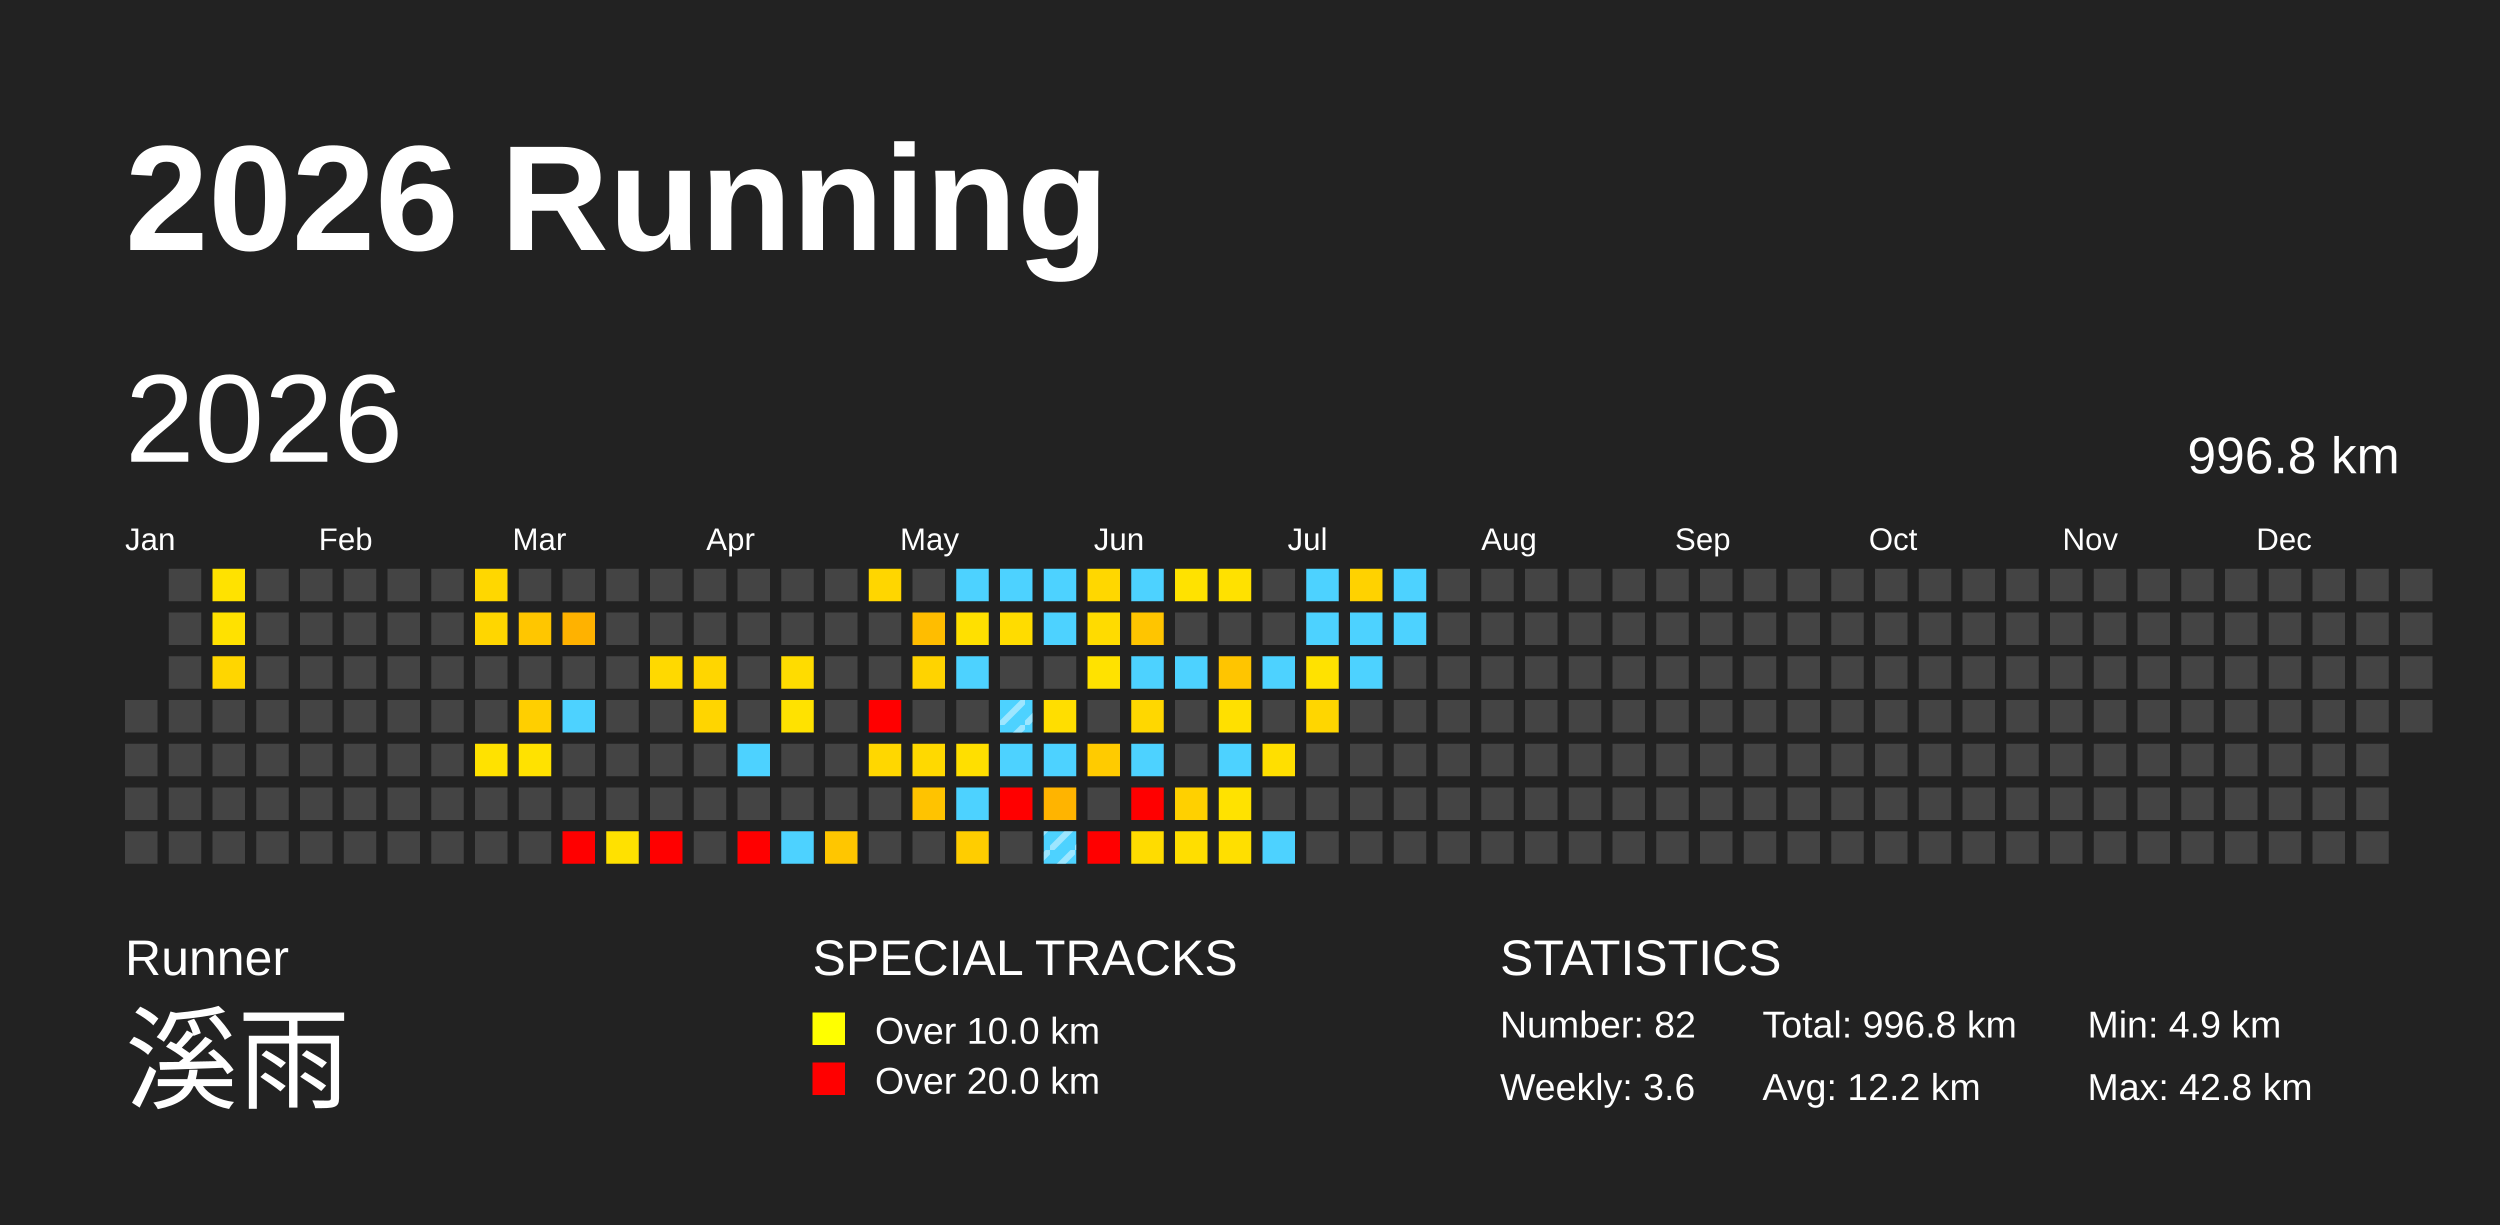
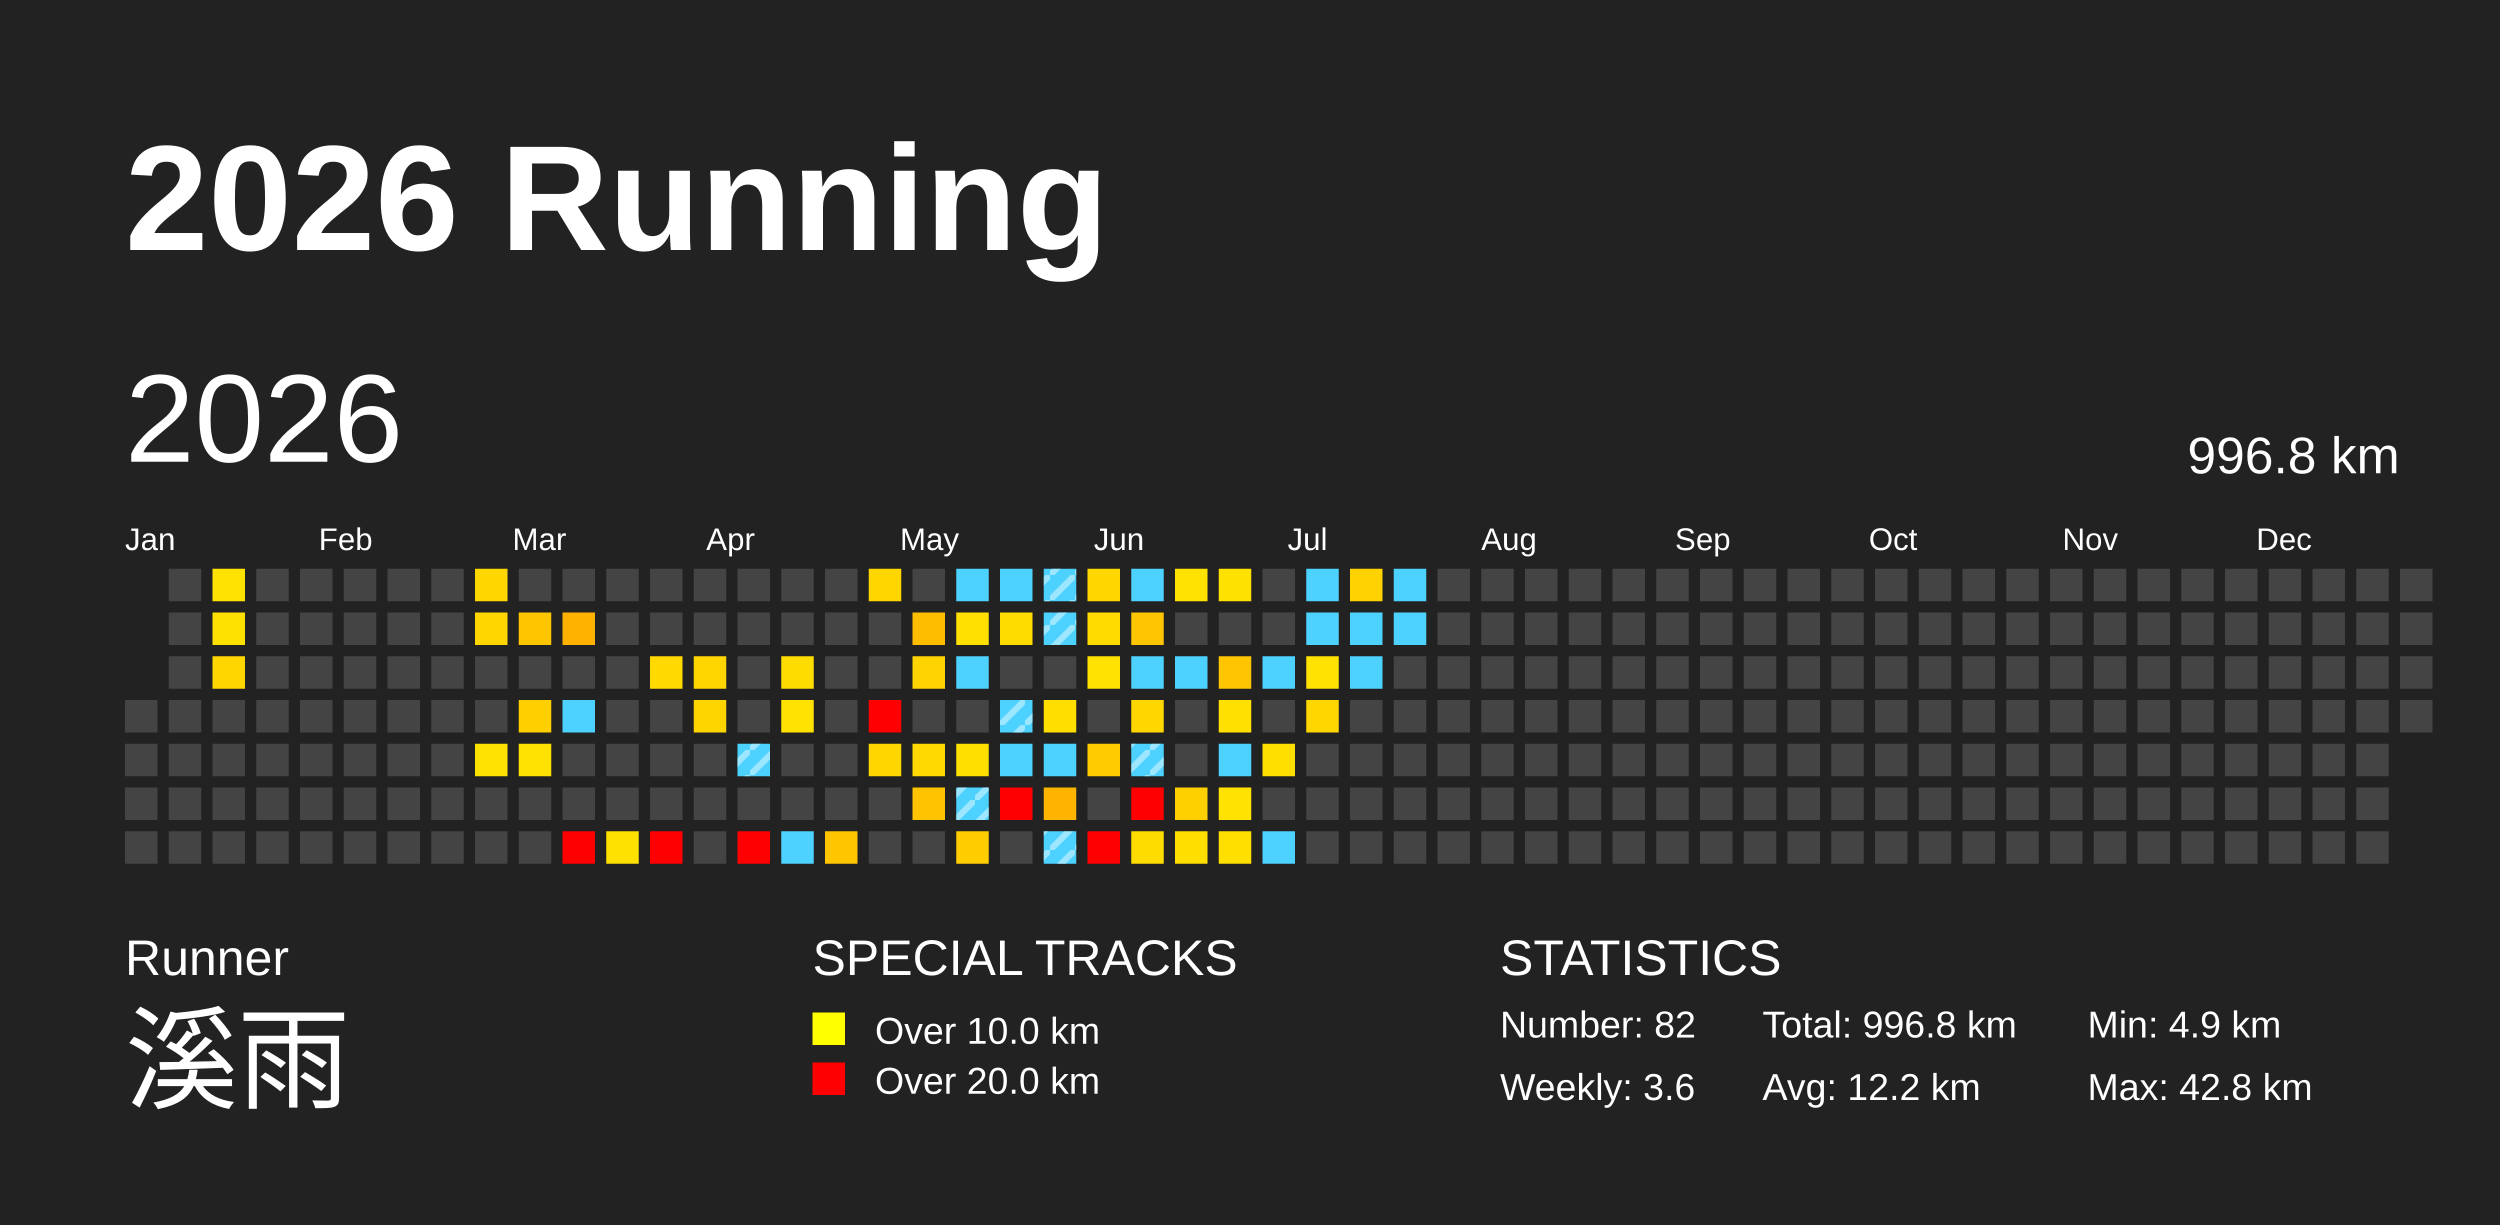
<svg xmlns="http://www.w3.org/2000/svg" baseProfile="full" height="98mm" version="1.1" viewBox="0,0,200,98" width="200mm">
  <defs>
    <pattern height="2" id="indoor-stripe" patternUnits="userSpaceOnUse" width="2">
      <line stroke="white" stroke-opacity="0.45" stroke-width="0.5" x1="0" x2="2" y1="2" y2="0" />
    </pattern>
  </defs>
  <rect fill="#222222" height="98" width="200" x="0" y="0" />
  <text fill="#FFFFFF" style="font-size:12px; font-family:Arial; font-weight:bold;" x="10" y="20">2026 Running</text>
  <text fill="#FFFFFF" style="font-size:4px; font-family:Arial" x="10" y="78">Runner</text>
  <text fill="#FFFFFF" style="font-size:9px; font-family:Arial" x="10" y="88">溪雨</text>
  <text fill="#FFFFFF" style="font-size:4px; font-family:Arial" x="65" y="78">SPECIAL TRACKS</text>
  <rect fill="yellow" height="2.6" width="2.6" x="65" y="81" />
  <text fill="#FFFFFF" style="font-size:3px; font-family:Arial" x="70" y="83.5">Over 10.0 km</text>
  <rect fill="red" height="2.6" width="2.6" x="65" y="85" />
  <text fill="#FFFFFF" style="font-size:3px; font-family:Arial" x="70" y="87.5">Over 20.0 km</text>
  <text fill="#FFFFFF" style="font-size:4px; font-family:Arial" x="120" y="78">STATISTICS</text>
  <text fill="#FFFFFF" style="font-size:3px; font-family:Arial" x="120" y="83">Number: 82</text>
  <text fill="#FFFFFF" style="font-size:3px; font-family:Arial" x="120" y="88">Weekly: 3.6</text>
  <text fill="#FFFFFF" style="font-size:3px; font-family:Arial" x="141" y="83">Total: 996.8 km</text>
  <text fill="#FFFFFF" style="font-size:3px; font-family:Arial" x="141" y="88">Avg: 12.2 km</text>
  <text fill="#FFFFFF" style="font-size:3px; font-family:Arial" x="167" y="83">Min: 4.9 km</text>
  <text fill="#FFFFFF" style="font-size:3px; font-family:Arial" x="167" y="88">Max: 42.8 km</text>
  <text dominant-baseline="hanging" fill="#FFFFFF" style="font-size:10.0px; font-family:Arial;" x="10" y="30">2026</text>
  <text dominant-baseline="hanging" fill="#FFFFFF" style="font-size:4.125px; font-family:Arial;" x="175" y="35">996.8 km</text>
  <text fill="#FFFFFF" style="font-size:2.5px; font-family:Arial" x="10.0" y="44">Jan</text>
  <text fill="#FFFFFF" style="font-size:2.5px; font-family:Arial" x="25.5" y="44">Feb</text>
  <text fill="#FFFFFF" style="font-size:2.5px; font-family:Arial" x="41.0" y="44">Mar</text>
  <text fill="#FFFFFF" style="font-size:2.5px; font-family:Arial" x="56.5" y="44">Apr</text>
  <text fill="#FFFFFF" style="font-size:2.5px; font-family:Arial" x="72.0" y="44">May</text>
  <text fill="#FFFFFF" style="font-size:2.5px; font-family:Arial" x="87.5" y="44">Jun</text>
  <text fill="#FFFFFF" style="font-size:2.5px; font-family:Arial" x="103.0" y="44">Jul</text>
  <text fill="#FFFFFF" style="font-size:2.5px; font-family:Arial" x="118.5" y="44">Aug</text>
  <text fill="#FFFFFF" style="font-size:2.5px; font-family:Arial" x="134.0" y="44">Sep</text>
  <text fill="#FFFFFF" style="font-size:2.5px; font-family:Arial" x="149.5" y="44">Oct</text>
  <text fill="#FFFFFF" style="font-size:2.5px; font-family:Arial" x="165.0" y="44">Nov</text>
  <text fill="#FFFFFF" style="font-size:2.5px; font-family:Arial" x="180.5" y="44">Dec</text>
  <rect fill="#444444" height="2.6" width="2.6" x="10.0" y="56.0" />
  <rect fill="#444444" height="2.6" width="2.6" x="10.0" y="59.5" />
  <rect fill="#444444" height="2.6" width="2.6" x="10.0" y="63.0" />
  <rect fill="#444444" height="2.6" width="2.6" x="10.0" y="66.5" />
  <rect fill="#444444" height="2.6" width="2.6" x="13.5" y="45.5" />
  <rect fill="#444444" height="2.6" width="2.6" x="13.5" y="49.0" />
  <rect fill="#444444" height="2.6" width="2.6" x="13.5" y="52.5" />
  <rect fill="#444444" height="2.6" width="2.6" x="13.5" y="56.0" />
  <rect fill="#444444" height="2.6" width="2.6" x="13.5" y="59.5" />
  <rect fill="#444444" height="2.6" width="2.6" x="13.5" y="63.0" />
  <rect fill="#444444" height="2.6" width="2.6" x="13.5" y="66.5" />
  <rect fill="#ffe200" height="2.6" width="2.6" x="17.0" y="45.5" />
  <rect fill="#ffe100" height="2.6" width="2.6" x="17.0" y="49.0" />
  <rect fill="#ffd600" height="2.6" width="2.6" x="17.0" y="52.5" />
  <rect fill="#444444" height="2.6" width="2.6" x="17.0" y="56.0" />
  <rect fill="#444444" height="2.6" width="2.6" x="17.0" y="59.5" />
  <rect fill="#444444" height="2.6" width="2.6" x="17.0" y="63.0" />
  <rect fill="#444444" height="2.6" width="2.6" x="17.0" y="66.5" />
  <rect fill="#444444" height="2.6" width="2.6" x="20.5" y="45.5" />
  <rect fill="#444444" height="2.6" width="2.6" x="20.5" y="49.0" />
  <rect fill="#444444" height="2.6" width="2.6" x="20.5" y="52.5" />
  <rect fill="#444444" height="2.6" width="2.6" x="20.5" y="56.0" />
  <rect fill="#444444" height="2.6" width="2.6" x="20.5" y="59.5" />
  <rect fill="#444444" height="2.6" width="2.6" x="20.5" y="63.0" />
  <rect fill="#444444" height="2.6" width="2.6" x="20.5" y="66.5" />
  <rect fill="#444444" height="2.6" width="2.6" x="24.0" y="45.5" />
  <rect fill="#444444" height="2.6" width="2.6" x="24.0" y="49.0" />
  <rect fill="#444444" height="2.6" width="2.6" x="24.0" y="52.5" />
  <rect fill="#444444" height="2.6" width="2.6" x="24.0" y="56.0" />
  <rect fill="#444444" height="2.6" width="2.6" x="24.0" y="59.5" />
  <rect fill="#444444" height="2.6" width="2.6" x="24.0" y="63.0" />
  <rect fill="#444444" height="2.6" width="2.6" x="24.0" y="66.5" />
  <rect fill="#444444" height="2.6" width="2.6" x="27.5" y="45.5" />
  <rect fill="#444444" height="2.6" width="2.6" x="27.5" y="49.0" />
  <rect fill="#444444" height="2.6" width="2.6" x="27.5" y="52.5" />
  <rect fill="#444444" height="2.6" width="2.6" x="27.5" y="56.0" />
  <rect fill="#444444" height="2.6" width="2.6" x="27.5" y="59.5" />
  <rect fill="#444444" height="2.6" width="2.6" x="27.5" y="63.0" />
  <rect fill="#444444" height="2.6" width="2.6" x="27.5" y="66.5" />
  <rect fill="#444444" height="2.6" width="2.6" x="31.0" y="45.5" />
  <rect fill="#444444" height="2.6" width="2.6" x="31.0" y="49.0" />
  <rect fill="#444444" height="2.6" width="2.6" x="31.0" y="52.5" />
  <rect fill="#444444" height="2.6" width="2.6" x="31.0" y="56.0" />
  <rect fill="#444444" height="2.6" width="2.6" x="31.0" y="59.5" />
  <rect fill="#444444" height="2.6" width="2.6" x="31.0" y="63.0" />
  <rect fill="#444444" height="2.6" width="2.6" x="31.0" y="66.5" />
  <rect fill="#444444" height="2.6" width="2.6" x="34.5" y="45.5" />
  <rect fill="#444444" height="2.6" width="2.6" x="34.5" y="49.0" />
  <rect fill="#444444" height="2.6" width="2.6" x="34.5" y="52.5" />
  <rect fill="#444444" height="2.6" width="2.6" x="34.5" y="56.0" />
  <rect fill="#444444" height="2.6" width="2.6" x="34.5" y="59.5" />
  <rect fill="#444444" height="2.6" width="2.6" x="34.5" y="63.0" />
  <rect fill="#444444" height="2.6" width="2.6" x="34.5" y="66.5" />
  <rect fill="#ffd700" height="2.6" width="2.6" x="38.0" y="45.5" />
  <rect fill="#ffd600" height="2.6" width="2.6" x="38.0" y="49.0" />
  <rect fill="#444444" height="2.6" width="2.6" x="38.0" y="52.5" />
  <rect fill="#444444" height="2.6" width="2.6" x="38.0" y="56.0" />
  <rect fill="#ffe200" height="2.6" width="2.6" x="38.0" y="59.5" />
  <rect fill="#444444" height="2.6" width="2.6" x="38.0" y="63.0" />
  <rect fill="#444444" height="2.6" width="2.6" x="38.0" y="66.5" />
  <rect fill="#444444" height="2.6" width="2.6" x="41.5" y="45.5" />
  <rect fill="#ffc600" height="2.6" width="2.6" x="41.5" y="49.0" />
  <rect fill="#444444" height="2.6" width="2.6" x="41.5" y="52.5" />
  <rect fill="#ffcf00" height="2.6" width="2.6" x="41.5" y="56.0" />
  <rect fill="#ffe200" height="2.6" width="2.6" x="41.5" y="59.5" />
  <rect fill="#444444" height="2.6" width="2.6" x="41.5" y="63.0" />
  <rect fill="#444444" height="2.6" width="2.6" x="41.5" y="66.5" />
  <rect fill="#444444" height="2.6" width="2.6" x="45.0" y="45.5" />
  <rect fill="#ffb200" height="2.6" width="2.6" x="45.0" y="49.0" />
  <rect fill="#444444" height="2.6" width="2.6" x="45.0" y="52.5" />
  <rect fill="#4dd2ff" height="2.6" width="2.6" x="45.0" y="56.0" />
  <rect fill="#444444" height="2.6" width="2.6" x="45.0" y="59.5" />
  <rect fill="#444444" height="2.6" width="2.6" x="45.0" y="63.0" />
  <rect fill="red" height="2.6" width="2.6" x="45.0" y="66.5" />
  <rect fill="#444444" height="2.6" width="2.6" x="48.5" y="45.5" />
  <rect fill="#444444" height="2.6" width="2.6" x="48.5" y="49.0" />
  <rect fill="#444444" height="2.6" width="2.6" x="48.5" y="52.5" />
  <rect fill="#444444" height="2.6" width="2.6" x="48.5" y="56.0" />
  <rect fill="#444444" height="2.6" width="2.6" x="48.5" y="59.5" />
  <rect fill="#444444" height="2.6" width="2.6" x="48.5" y="63.0" />
  <rect fill="#ffe100" height="2.6" width="2.6" x="48.5" y="66.5" />
  <rect fill="#444444" height="2.6" width="2.6" x="52.0" y="45.5" />
  <rect fill="#444444" height="2.6" width="2.6" x="52.0" y="49.0" />
  <rect fill="#ffd900" height="2.6" width="2.6" x="52.0" y="52.5" />
  <rect fill="#444444" height="2.6" width="2.6" x="52.0" y="56.0" />
  <rect fill="#444444" height="2.6" width="2.6" x="52.0" y="59.5" />
  <rect fill="#444444" height="2.6" width="2.6" x="52.0" y="63.0" />
  <rect fill="red" height="2.6" width="2.6" x="52.0" y="66.5" />
  <rect fill="#444444" height="2.6" width="2.6" x="55.5" y="45.5" />
  <rect fill="#444444" height="2.6" width="2.6" x="55.5" y="49.0" />
  <rect fill="#ffd600" height="2.6" width="2.6" x="55.5" y="52.5" />
  <rect fill="#ffd500" height="2.6" width="2.6" x="55.5" y="56.0" />
  <rect fill="#444444" height="2.6" width="2.6" x="55.5" y="59.5" />
  <rect fill="#444444" height="2.6" width="2.6" x="55.5" y="63.0" />
  <rect fill="#444444" height="2.6" width="2.6" x="55.5" y="66.5" />
  <rect fill="#444444" height="2.6" width="2.6" x="59.0" y="45.5" />
  <rect fill="#444444" height="2.6" width="2.6" x="59.0" y="49.0" />
  <rect fill="#444444" height="2.6" width="2.6" x="59.0" y="52.5" />
  <rect fill="#444444" height="2.6" width="2.6" x="59.0" y="56.0" />
  <rect fill="#4dd2ff" height="2.6" width="2.6" x="59.0" y="59.5" />
+   <rect fill="url(#indoor-stripe)" height="2.6" style="pointer-events: none;" width="2.6" x="59.0" y="59.5" />
  <rect fill="#444444" height="2.6" width="2.6" x="59.0" y="63.0" />
  <rect fill="red" height="2.6" width="2.6" x="59.0" y="66.5" />
  <rect fill="#444444" height="2.6" width="2.6" x="62.5" y="45.5" />
  <rect fill="#444444" height="2.6" width="2.6" x="62.5" y="49.0" />
  <rect fill="#ffdc00" height="2.6" width="2.6" x="62.5" y="52.5" />
  <rect fill="#ffe200" height="2.6" width="2.6" x="62.5" y="56.0" />
  <rect fill="#444444" height="2.6" width="2.6" x="62.5" y="59.5" />
  <rect fill="#444444" height="2.6" width="2.6" x="62.5" y="63.0" />
  <rect fill="#4dd2ff" height="2.6" width="2.6" x="62.5" y="66.5" />
  <rect fill="#444444" height="2.6" width="2.6" x="66.0" y="45.5" />
  <rect fill="#444444" height="2.6" width="2.6" x="66.0" y="49.0" />
  <rect fill="#444444" height="2.6" width="2.6" x="66.0" y="52.5" />
  <rect fill="#444444" height="2.6" width="2.6" x="66.0" y="56.0" />
  <rect fill="#444444" height="2.6" width="2.6" x="66.0" y="59.5" />
  <rect fill="#444444" height="2.6" width="2.6" x="66.0" y="63.0" />
  <rect fill="#ffc600" height="2.6" width="2.6" x="66.0" y="66.5" />
  <rect fill="#ffd600" height="2.6" width="2.6" x="69.5" y="45.5" />
  <rect fill="#444444" height="2.6" width="2.6" x="69.5" y="49.0" />
  <rect fill="#444444" height="2.6" width="2.6" x="69.5" y="52.5" />
  <rect fill="red" height="2.6" width="2.6" x="69.5" y="56.0" />
  <rect fill="#ffd700" height="2.6" width="2.6" x="69.5" y="59.5" />
  <rect fill="#444444" height="2.6" width="2.6" x="69.5" y="63.0" />
  <rect fill="#444444" height="2.6" width="2.6" x="69.5" y="66.5" />
  <rect fill="#444444" height="2.6" width="2.6" x="73.0" y="45.5" />
  <rect fill="#ffbd00" height="2.6" width="2.6" x="73.0" y="49.0" />
  <rect fill="#ffd300" height="2.6" width="2.6" x="73.0" y="52.5" />
  <rect fill="#444444" height="2.6" width="2.6" x="73.0" y="56.0" />
  <rect fill="#ffd900" height="2.6" width="2.6" x="73.0" y="59.5" />
  <rect fill="#ffc300" height="2.6" width="2.6" x="73.0" y="63.0" />
  <rect fill="#444444" height="2.6" width="2.6" x="73.0" y="66.5" />
  <rect fill="#4dd2ff" height="2.6" width="2.6" x="76.5" y="45.5" />
  <rect fill="#ffe000" height="2.6" width="2.6" x="76.5" y="49.0" />
  <rect fill="#4dd2ff" height="2.6" width="2.6" x="76.5" y="52.5" />
  <rect fill="#444444" height="2.6" width="2.6" x="76.5" y="56.0" />
  <rect fill="#ffdf00" height="2.6" width="2.6" x="76.5" y="59.5" />
  <rect fill="#4dd2ff" height="2.6" width="2.6" x="76.5" y="63.0" />
+   <rect fill="url(#indoor-stripe)" height="2.6" style="pointer-events: none;" width="2.6" x="76.5" y="63.0" />
  <rect fill="#ffcd00" height="2.6" width="2.6" x="76.5" y="66.5" />
  <rect fill="#4dd2ff" height="2.6" width="2.6" x="80.0" y="45.5" />
  <rect fill="#ffdc00" height="2.6" width="2.6" x="80.0" y="49.0" />
  <rect fill="#444444" height="2.6" width="2.6" x="80.0" y="52.5" />
  <rect fill="#4dd2ff" height="2.6" width="2.6" x="80.0" y="56.0" />
  <rect fill="url(#indoor-stripe)" height="2.6" style="pointer-events: none;" width="2.6" x="80.0" y="56.0" />
  <rect fill="#4dd2ff" height="2.6" width="2.6" x="80.0" y="59.5" />
  <rect fill="red" height="2.6" width="2.6" x="80.0" y="63.0" />
  <rect fill="#444444" height="2.6" width="2.6" x="80.0" y="66.5" />
  <rect fill="#4dd2ff" height="2.6" width="2.6" x="83.5" y="45.5" />
+   <rect fill="url(#indoor-stripe)" height="2.6" style="pointer-events: none;" width="2.6" x="83.5" y="45.5" />
  <rect fill="#4dd2ff" height="2.6" width="2.6" x="83.5" y="49.0" />
+   <rect fill="url(#indoor-stripe)" height="2.6" style="pointer-events: none;" width="2.6" x="83.5" y="49.0" />
  <rect fill="#444444" height="2.6" width="2.6" x="83.5" y="52.5" />
  <rect fill="#ffde00" height="2.6" width="2.6" x="83.5" y="56.0" />
  <rect fill="#4dd2ff" height="2.6" width="2.6" x="83.5" y="59.5" />
  <rect fill="#ffb400" height="2.6" width="2.6" x="83.5" y="63.0" />
  <rect fill="#4dd2ff" height="2.6" width="2.6" x="83.5" y="66.5" />
  <rect fill="url(#indoor-stripe)" height="2.6" style="pointer-events: none;" width="2.6" x="83.5" y="66.5" />
  <rect fill="#ffd700" height="2.6" width="2.6" x="87.0" y="45.5" />
  <rect fill="#ffdb00" height="2.6" width="2.6" x="87.0" y="49.0" />
  <rect fill="#ffe200" height="2.6" width="2.6" x="87.0" y="52.5" />
  <rect fill="#444444" height="2.6" width="2.6" x="87.0" y="56.0" />
  <rect fill="#ffcb00" height="2.6" width="2.6" x="87.0" y="59.5" />
  <rect fill="#444444" height="2.6" width="2.6" x="87.0" y="63.0" />
  <rect fill="red" height="2.6" width="2.6" x="87.0" y="66.5" />
  <rect fill="#4dd2ff" height="2.6" width="2.6" x="90.5" y="45.5" />
  <rect fill="#ffc500" height="2.6" width="2.6" x="90.5" y="49.0" />
  <rect fill="#4dd2ff" height="2.6" width="2.6" x="90.5" y="52.5" />
  <rect fill="#ffd700" height="2.6" width="2.6" x="90.5" y="56.0" />
  <rect fill="#4dd2ff" height="2.6" width="2.6" x="90.5" y="59.5" />
+   <rect fill="url(#indoor-stripe)" height="2.6" style="pointer-events: none;" width="2.6" x="90.5" y="59.5" />
  <rect fill="red" height="2.6" width="2.6" x="90.5" y="63.0" />
  <rect fill="#ffdc00" height="2.6" width="2.6" x="90.5" y="66.5" />
  <rect fill="#ffe200" height="2.6" width="2.6" x="94.0" y="45.5" />
  <rect fill="#444444" height="2.6" width="2.6" x="94.0" y="49.0" />
  <rect fill="#4dd2ff" height="2.6" width="2.6" x="94.0" y="52.5" />
  <rect fill="#444444" height="2.6" width="2.6" x="94.0" y="56.0" />
  <rect fill="#444444" height="2.6" width="2.6" x="94.0" y="59.5" />
  <rect fill="#ffd000" height="2.6" width="2.6" x="94.0" y="63.0" />
  <rect fill="#ffde00" height="2.6" width="2.6" x="94.0" y="66.5" />
  <rect fill="#ffe100" height="2.6" width="2.6" x="97.5" y="45.5" />
  <rect fill="#444444" height="2.6" width="2.6" x="97.5" y="49.0" />
  <rect fill="#ffc500" height="2.6" width="2.6" x="97.5" y="52.5" />
  <rect fill="#ffe000" height="2.6" width="2.6" x="97.5" y="56.0" />
  <rect fill="#4dd2ff" height="2.6" width="2.6" x="97.5" y="59.5" />
  <rect fill="#ffe200" height="2.6" width="2.6" x="97.5" y="63.0" />
  <rect fill="#ffdf00" height="2.6" width="2.6" x="97.5" y="66.5" />
  <rect fill="#444444" height="2.6" width="2.6" x="101.0" y="45.5" />
  <rect fill="#444444" height="2.6" width="2.6" x="101.0" y="49.0" />
  <rect fill="#4dd2ff" height="2.6" width="2.6" x="101.0" y="52.5" />
  <rect fill="#444444" height="2.6" width="2.6" x="101.0" y="56.0" />
  <rect fill="#ffdf00" height="2.6" width="2.6" x="101.0" y="59.5" />
  <rect fill="#444444" height="2.6" width="2.6" x="101.0" y="63.0" />
  <rect fill="#4dd2ff" height="2.6" width="2.6" x="101.0" y="66.5" />
  <rect fill="#4dd2ff" height="2.6" width="2.6" x="104.5" y="45.5" />
  <rect fill="#4dd2ff" height="2.6" width="2.6" x="104.5" y="49.0" />
  <rect fill="#ffe200" height="2.6" width="2.6" x="104.5" y="52.5" />
  <rect fill="#ffd600" height="2.6" width="2.6" x="104.5" y="56.0" />
  <rect fill="#444444" height="2.6" width="2.6" x="104.5" y="59.5" />
  <rect fill="#444444" height="2.6" width="2.6" x="104.5" y="63.0" />
  <rect fill="#444444" height="2.6" width="2.6" x="104.5" y="66.5" />
  <rect fill="#ffd200" height="2.6" width="2.6" x="108.0" y="45.5" />
  <rect fill="#4dd2ff" height="2.6" width="2.6" x="108.0" y="49.0" />
  <rect fill="#4dd2ff" height="2.6" width="2.6" x="108.0" y="52.5" />
  <rect fill="#444444" height="2.6" width="2.6" x="108.0" y="56.0" />
  <rect fill="#444444" height="2.6" width="2.6" x="108.0" y="59.5" />
  <rect fill="#444444" height="2.6" width="2.6" x="108.0" y="63.0" />
  <rect fill="#444444" height="2.6" width="2.6" x="108.0" y="66.5" />
  <rect fill="#4dd2ff" height="2.6" width="2.6" x="111.5" y="45.5" />
  <rect fill="#4dd2ff" height="2.6" width="2.6" x="111.5" y="49.0" />
  <rect fill="#444444" height="2.6" width="2.6" x="111.5" y="52.5" />
  <rect fill="#444444" height="2.6" width="2.6" x="111.5" y="56.0" />
  <rect fill="#444444" height="2.6" width="2.6" x="111.5" y="59.5" />
  <rect fill="#444444" height="2.6" width="2.6" x="111.5" y="63.0" />
  <rect fill="#444444" height="2.6" width="2.6" x="111.5" y="66.5" />
  <rect fill="#444444" height="2.6" width="2.6" x="115.0" y="45.5" />
  <rect fill="#444444" height="2.6" width="2.6" x="115.0" y="49.0" />
  <rect fill="#444444" height="2.6" width="2.6" x="115.0" y="52.5" />
  <rect fill="#444444" height="2.6" width="2.6" x="115.0" y="56.0" />
  <rect fill="#444444" height="2.6" width="2.6" x="115.0" y="59.5" />
  <rect fill="#444444" height="2.6" width="2.6" x="115.0" y="63.0" />
  <rect fill="#444444" height="2.6" width="2.6" x="115.0" y="66.5" />
  <rect fill="#444444" height="2.6" width="2.6" x="118.5" y="45.5" />
  <rect fill="#444444" height="2.6" width="2.6" x="118.5" y="49.0" />
  <rect fill="#444444" height="2.6" width="2.6" x="118.5" y="52.5" />
  <rect fill="#444444" height="2.6" width="2.6" x="118.5" y="56.0" />
  <rect fill="#444444" height="2.6" width="2.6" x="118.5" y="59.5" />
  <rect fill="#444444" height="2.6" width="2.6" x="118.5" y="63.0" />
  <rect fill="#444444" height="2.6" width="2.6" x="118.5" y="66.5" />
  <rect fill="#444444" height="2.6" width="2.6" x="122.0" y="45.5" />
  <rect fill="#444444" height="2.6" width="2.6" x="122.0" y="49.0" />
  <rect fill="#444444" height="2.6" width="2.6" x="122.0" y="52.5" />
  <rect fill="#444444" height="2.6" width="2.6" x="122.0" y="56.0" />
  <rect fill="#444444" height="2.6" width="2.6" x="122.0" y="59.5" />
  <rect fill="#444444" height="2.6" width="2.6" x="122.0" y="63.0" />
  <rect fill="#444444" height="2.6" width="2.6" x="122.0" y="66.5" />
  <rect fill="#444444" height="2.6" width="2.6" x="125.5" y="45.5" />
  <rect fill="#444444" height="2.6" width="2.6" x="125.5" y="49.0" />
  <rect fill="#444444" height="2.6" width="2.6" x="125.5" y="52.5" />
  <rect fill="#444444" height="2.6" width="2.6" x="125.5" y="56.0" />
  <rect fill="#444444" height="2.6" width="2.6" x="125.5" y="59.5" />
  <rect fill="#444444" height="2.6" width="2.6" x="125.5" y="63.0" />
  <rect fill="#444444" height="2.6" width="2.6" x="125.5" y="66.5" />
  <rect fill="#444444" height="2.6" width="2.6" x="129.0" y="45.5" />
  <rect fill="#444444" height="2.6" width="2.6" x="129.0" y="49.0" />
  <rect fill="#444444" height="2.6" width="2.6" x="129.0" y="52.5" />
  <rect fill="#444444" height="2.6" width="2.6" x="129.0" y="56.0" />
  <rect fill="#444444" height="2.6" width="2.6" x="129.0" y="59.5" />
  <rect fill="#444444" height="2.6" width="2.6" x="129.0" y="63.0" />
  <rect fill="#444444" height="2.6" width="2.6" x="129.0" y="66.5" />
  <rect fill="#444444" height="2.6" width="2.6" x="132.5" y="45.5" />
  <rect fill="#444444" height="2.6" width="2.6" x="132.5" y="49.0" />
  <rect fill="#444444" height="2.6" width="2.6" x="132.5" y="52.5" />
  <rect fill="#444444" height="2.6" width="2.6" x="132.5" y="56.0" />
  <rect fill="#444444" height="2.6" width="2.6" x="132.5" y="59.5" />
  <rect fill="#444444" height="2.6" width="2.6" x="132.5" y="63.0" />
  <rect fill="#444444" height="2.6" width="2.6" x="132.5" y="66.5" />
  <rect fill="#444444" height="2.6" width="2.6" x="136.0" y="45.5" />
  <rect fill="#444444" height="2.6" width="2.6" x="136.0" y="49.0" />
  <rect fill="#444444" height="2.6" width="2.6" x="136.0" y="52.5" />
  <rect fill="#444444" height="2.6" width="2.6" x="136.0" y="56.0" />
  <rect fill="#444444" height="2.6" width="2.6" x="136.0" y="59.5" />
  <rect fill="#444444" height="2.6" width="2.6" x="136.0" y="63.0" />
  <rect fill="#444444" height="2.6" width="2.6" x="136.0" y="66.5" />
  <rect fill="#444444" height="2.6" width="2.6" x="139.5" y="45.5" />
  <rect fill="#444444" height="2.6" width="2.6" x="139.5" y="49.0" />
  <rect fill="#444444" height="2.6" width="2.6" x="139.5" y="52.5" />
  <rect fill="#444444" height="2.6" width="2.6" x="139.5" y="56.0" />
  <rect fill="#444444" height="2.6" width="2.6" x="139.5" y="59.5" />
  <rect fill="#444444" height="2.6" width="2.6" x="139.5" y="63.0" />
  <rect fill="#444444" height="2.6" width="2.6" x="139.5" y="66.5" />
  <rect fill="#444444" height="2.6" width="2.6" x="143.0" y="45.5" />
  <rect fill="#444444" height="2.6" width="2.6" x="143.0" y="49.0" />
  <rect fill="#444444" height="2.6" width="2.6" x="143.0" y="52.5" />
  <rect fill="#444444" height="2.6" width="2.6" x="143.0" y="56.0" />
  <rect fill="#444444" height="2.6" width="2.6" x="143.0" y="59.5" />
  <rect fill="#444444" height="2.6" width="2.6" x="143.0" y="63.0" />
  <rect fill="#444444" height="2.6" width="2.6" x="143.0" y="66.5" />
  <rect fill="#444444" height="2.6" width="2.6" x="146.5" y="45.5" />
  <rect fill="#444444" height="2.6" width="2.6" x="146.5" y="49.0" />
  <rect fill="#444444" height="2.6" width="2.6" x="146.5" y="52.5" />
  <rect fill="#444444" height="2.6" width="2.6" x="146.5" y="56.0" />
  <rect fill="#444444" height="2.6" width="2.6" x="146.5" y="59.5" />
  <rect fill="#444444" height="2.6" width="2.6" x="146.5" y="63.0" />
  <rect fill="#444444" height="2.6" width="2.6" x="146.5" y="66.5" />
  <rect fill="#444444" height="2.6" width="2.6" x="150.0" y="45.5" />
  <rect fill="#444444" height="2.6" width="2.6" x="150.0" y="49.0" />
  <rect fill="#444444" height="2.6" width="2.6" x="150.0" y="52.5" />
  <rect fill="#444444" height="2.6" width="2.6" x="150.0" y="56.0" />
  <rect fill="#444444" height="2.6" width="2.6" x="150.0" y="59.5" />
  <rect fill="#444444" height="2.6" width="2.6" x="150.0" y="63.0" />
  <rect fill="#444444" height="2.6" width="2.6" x="150.0" y="66.5" />
  <rect fill="#444444" height="2.6" width="2.6" x="153.5" y="45.5" />
  <rect fill="#444444" height="2.6" width="2.6" x="153.5" y="49.0" />
  <rect fill="#444444" height="2.6" width="2.6" x="153.5" y="52.5" />
  <rect fill="#444444" height="2.6" width="2.6" x="153.5" y="56.0" />
  <rect fill="#444444" height="2.6" width="2.6" x="153.5" y="59.5" />
  <rect fill="#444444" height="2.6" width="2.6" x="153.5" y="63.0" />
  <rect fill="#444444" height="2.6" width="2.6" x="153.5" y="66.5" />
  <rect fill="#444444" height="2.6" width="2.6" x="157.0" y="45.5" />
  <rect fill="#444444" height="2.6" width="2.6" x="157.0" y="49.0" />
  <rect fill="#444444" height="2.6" width="2.6" x="157.0" y="52.5" />
  <rect fill="#444444" height="2.6" width="2.6" x="157.0" y="56.0" />
  <rect fill="#444444" height="2.6" width="2.6" x="157.0" y="59.5" />
  <rect fill="#444444" height="2.6" width="2.6" x="157.0" y="63.0" />
  <rect fill="#444444" height="2.6" width="2.6" x="157.0" y="66.5" />
  <rect fill="#444444" height="2.6" width="2.6" x="160.5" y="45.5" />
  <rect fill="#444444" height="2.6" width="2.6" x="160.5" y="49.0" />
  <rect fill="#444444" height="2.6" width="2.6" x="160.5" y="52.5" />
  <rect fill="#444444" height="2.6" width="2.6" x="160.5" y="56.0" />
  <rect fill="#444444" height="2.6" width="2.6" x="160.5" y="59.5" />
  <rect fill="#444444" height="2.6" width="2.6" x="160.5" y="63.0" />
  <rect fill="#444444" height="2.6" width="2.6" x="160.5" y="66.5" />
  <rect fill="#444444" height="2.6" width="2.6" x="164.0" y="45.5" />
  <rect fill="#444444" height="2.6" width="2.6" x="164.0" y="49.0" />
  <rect fill="#444444" height="2.6" width="2.6" x="164.0" y="52.5" />
  <rect fill="#444444" height="2.6" width="2.6" x="164.0" y="56.0" />
  <rect fill="#444444" height="2.6" width="2.6" x="164.0" y="59.5" />
  <rect fill="#444444" height="2.6" width="2.6" x="164.0" y="63.0" />
  <rect fill="#444444" height="2.6" width="2.6" x="164.0" y="66.5" />
  <rect fill="#444444" height="2.6" width="2.6" x="167.5" y="45.5" />
  <rect fill="#444444" height="2.6" width="2.6" x="167.5" y="49.0" />
  <rect fill="#444444" height="2.6" width="2.6" x="167.5" y="52.5" />
  <rect fill="#444444" height="2.6" width="2.6" x="167.5" y="56.0" />
  <rect fill="#444444" height="2.6" width="2.6" x="167.5" y="59.5" />
  <rect fill="#444444" height="2.6" width="2.6" x="167.5" y="63.0" />
  <rect fill="#444444" height="2.6" width="2.6" x="167.5" y="66.5" />
  <rect fill="#444444" height="2.6" width="2.6" x="171.0" y="45.5" />
  <rect fill="#444444" height="2.6" width="2.6" x="171.0" y="49.0" />
  <rect fill="#444444" height="2.6" width="2.6" x="171.0" y="52.5" />
  <rect fill="#444444" height="2.6" width="2.6" x="171.0" y="56.0" />
  <rect fill="#444444" height="2.6" width="2.6" x="171.0" y="59.5" />
  <rect fill="#444444" height="2.6" width="2.6" x="171.0" y="63.0" />
  <rect fill="#444444" height="2.6" width="2.6" x="171.0" y="66.5" />
  <rect fill="#444444" height="2.6" width="2.6" x="174.5" y="45.5" />
  <rect fill="#444444" height="2.6" width="2.6" x="174.5" y="49.0" />
  <rect fill="#444444" height="2.6" width="2.6" x="174.5" y="52.5" />
  <rect fill="#444444" height="2.6" width="2.6" x="174.5" y="56.0" />
  <rect fill="#444444" height="2.6" width="2.6" x="174.5" y="59.5" />
  <rect fill="#444444" height="2.6" width="2.6" x="174.5" y="63.0" />
  <rect fill="#444444" height="2.6" width="2.6" x="174.5" y="66.5" />
  <rect fill="#444444" height="2.6" width="2.6" x="178.0" y="45.5" />
  <rect fill="#444444" height="2.6" width="2.6" x="178.0" y="49.0" />
  <rect fill="#444444" height="2.6" width="2.6" x="178.0" y="52.5" />
  <rect fill="#444444" height="2.6" width="2.6" x="178.0" y="56.0" />
  <rect fill="#444444" height="2.6" width="2.6" x="178.0" y="59.5" />
  <rect fill="#444444" height="2.6" width="2.6" x="178.0" y="63.0" />
  <rect fill="#444444" height="2.6" width="2.6" x="178.0" y="66.5" />
  <rect fill="#444444" height="2.6" width="2.6" x="181.5" y="45.5" />
  <rect fill="#444444" height="2.6" width="2.6" x="181.5" y="49.0" />
  <rect fill="#444444" height="2.6" width="2.6" x="181.5" y="52.5" />
  <rect fill="#444444" height="2.6" width="2.6" x="181.5" y="56.0" />
  <rect fill="#444444" height="2.6" width="2.6" x="181.5" y="59.5" />
  <rect fill="#444444" height="2.6" width="2.6" x="181.5" y="63.0" />
  <rect fill="#444444" height="2.6" width="2.6" x="181.5" y="66.5" />
  <rect fill="#444444" height="2.6" width="2.6" x="185.0" y="45.5" />
  <rect fill="#444444" height="2.6" width="2.6" x="185.0" y="49.0" />
  <rect fill="#444444" height="2.6" width="2.6" x="185.0" y="52.5" />
  <rect fill="#444444" height="2.6" width="2.6" x="185.0" y="56.0" />
  <rect fill="#444444" height="2.6" width="2.6" x="185.0" y="59.5" />
  <rect fill="#444444" height="2.6" width="2.6" x="185.0" y="63.0" />
  <rect fill="#444444" height="2.6" width="2.6" x="185.0" y="66.5" />
  <rect fill="#444444" height="2.6" width="2.6" x="188.5" y="45.5" />
  <rect fill="#444444" height="2.6" width="2.6" x="188.5" y="49.0" />
  <rect fill="#444444" height="2.6" width="2.6" x="188.5" y="52.5" />
  <rect fill="#444444" height="2.6" width="2.6" x="188.5" y="56.0" />
  <rect fill="#444444" height="2.6" width="2.6" x="188.5" y="59.5" />
  <rect fill="#444444" height="2.6" width="2.6" x="188.5" y="63.0" />
  <rect fill="#444444" height="2.6" width="2.6" x="188.5" y="66.5" />
  <rect fill="#444444" height="2.6" width="2.6" x="192.0" y="45.5" />
  <rect fill="#444444" height="2.6" width="2.6" x="192.0" y="49.0" />
  <rect fill="#444444" height="2.6" width="2.6" x="192.0" y="52.5" />
  <rect fill="#444444" height="2.6" width="2.6" x="192.0" y="56.0" />
</svg>
